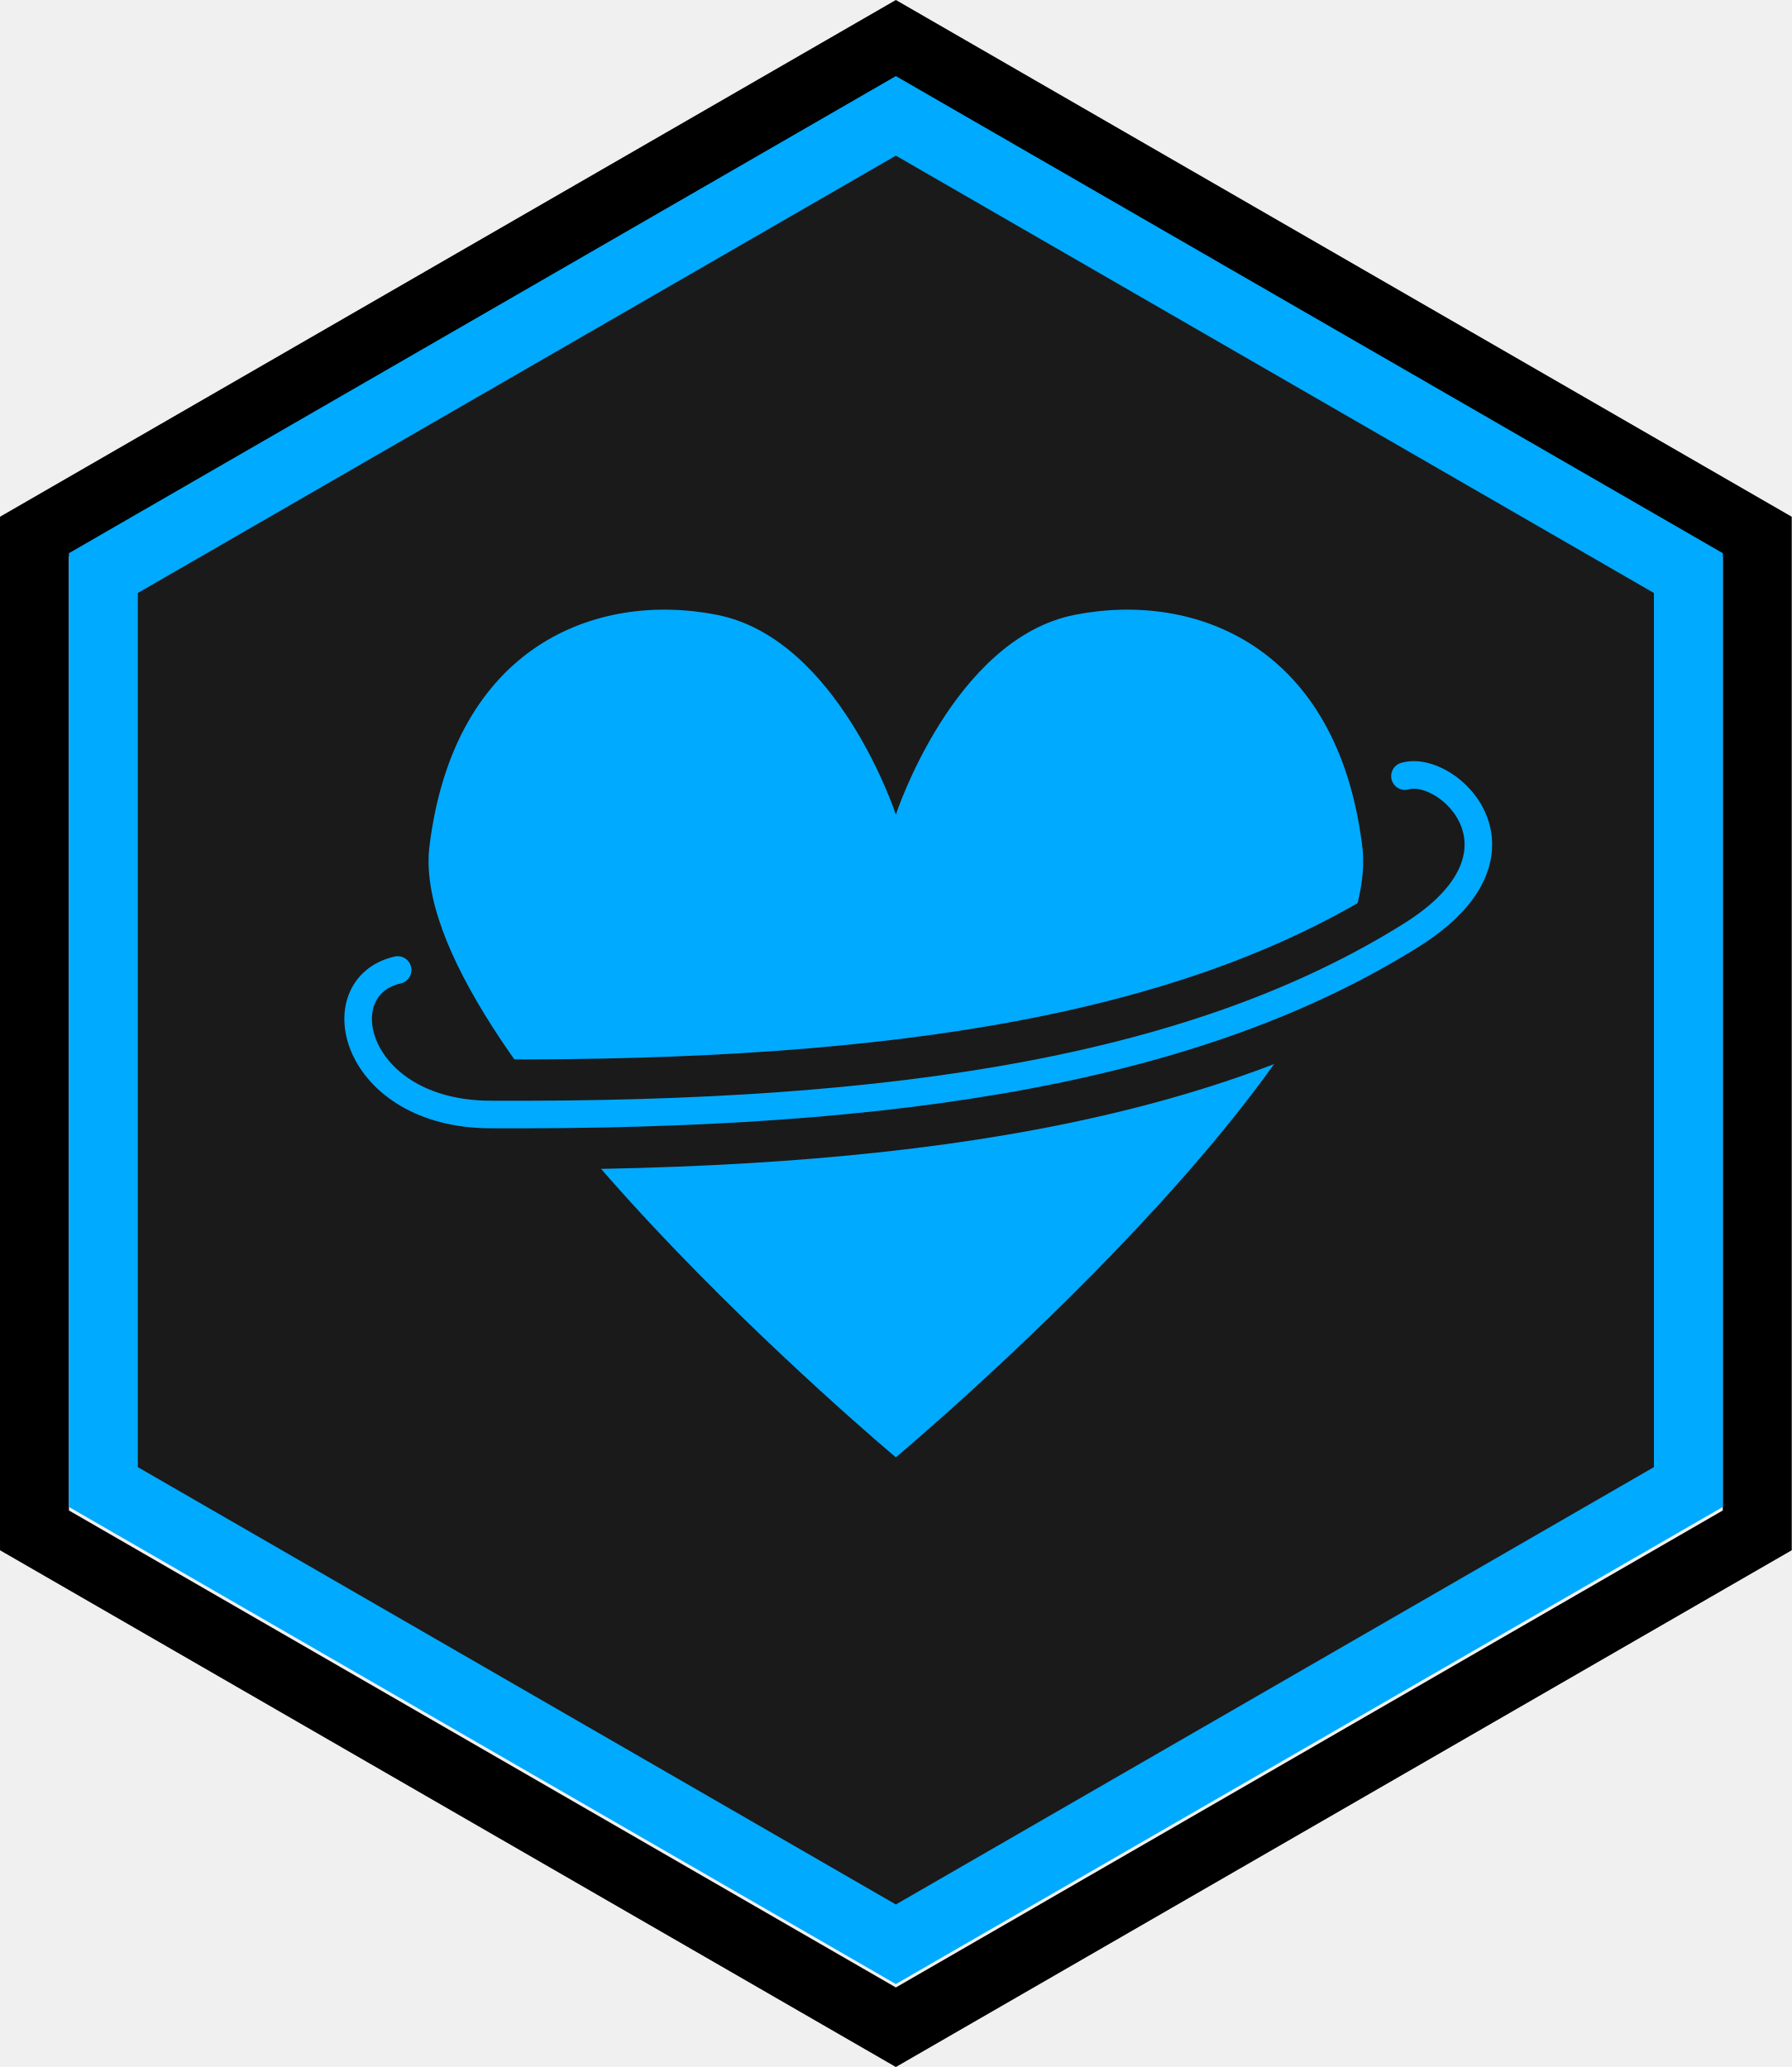
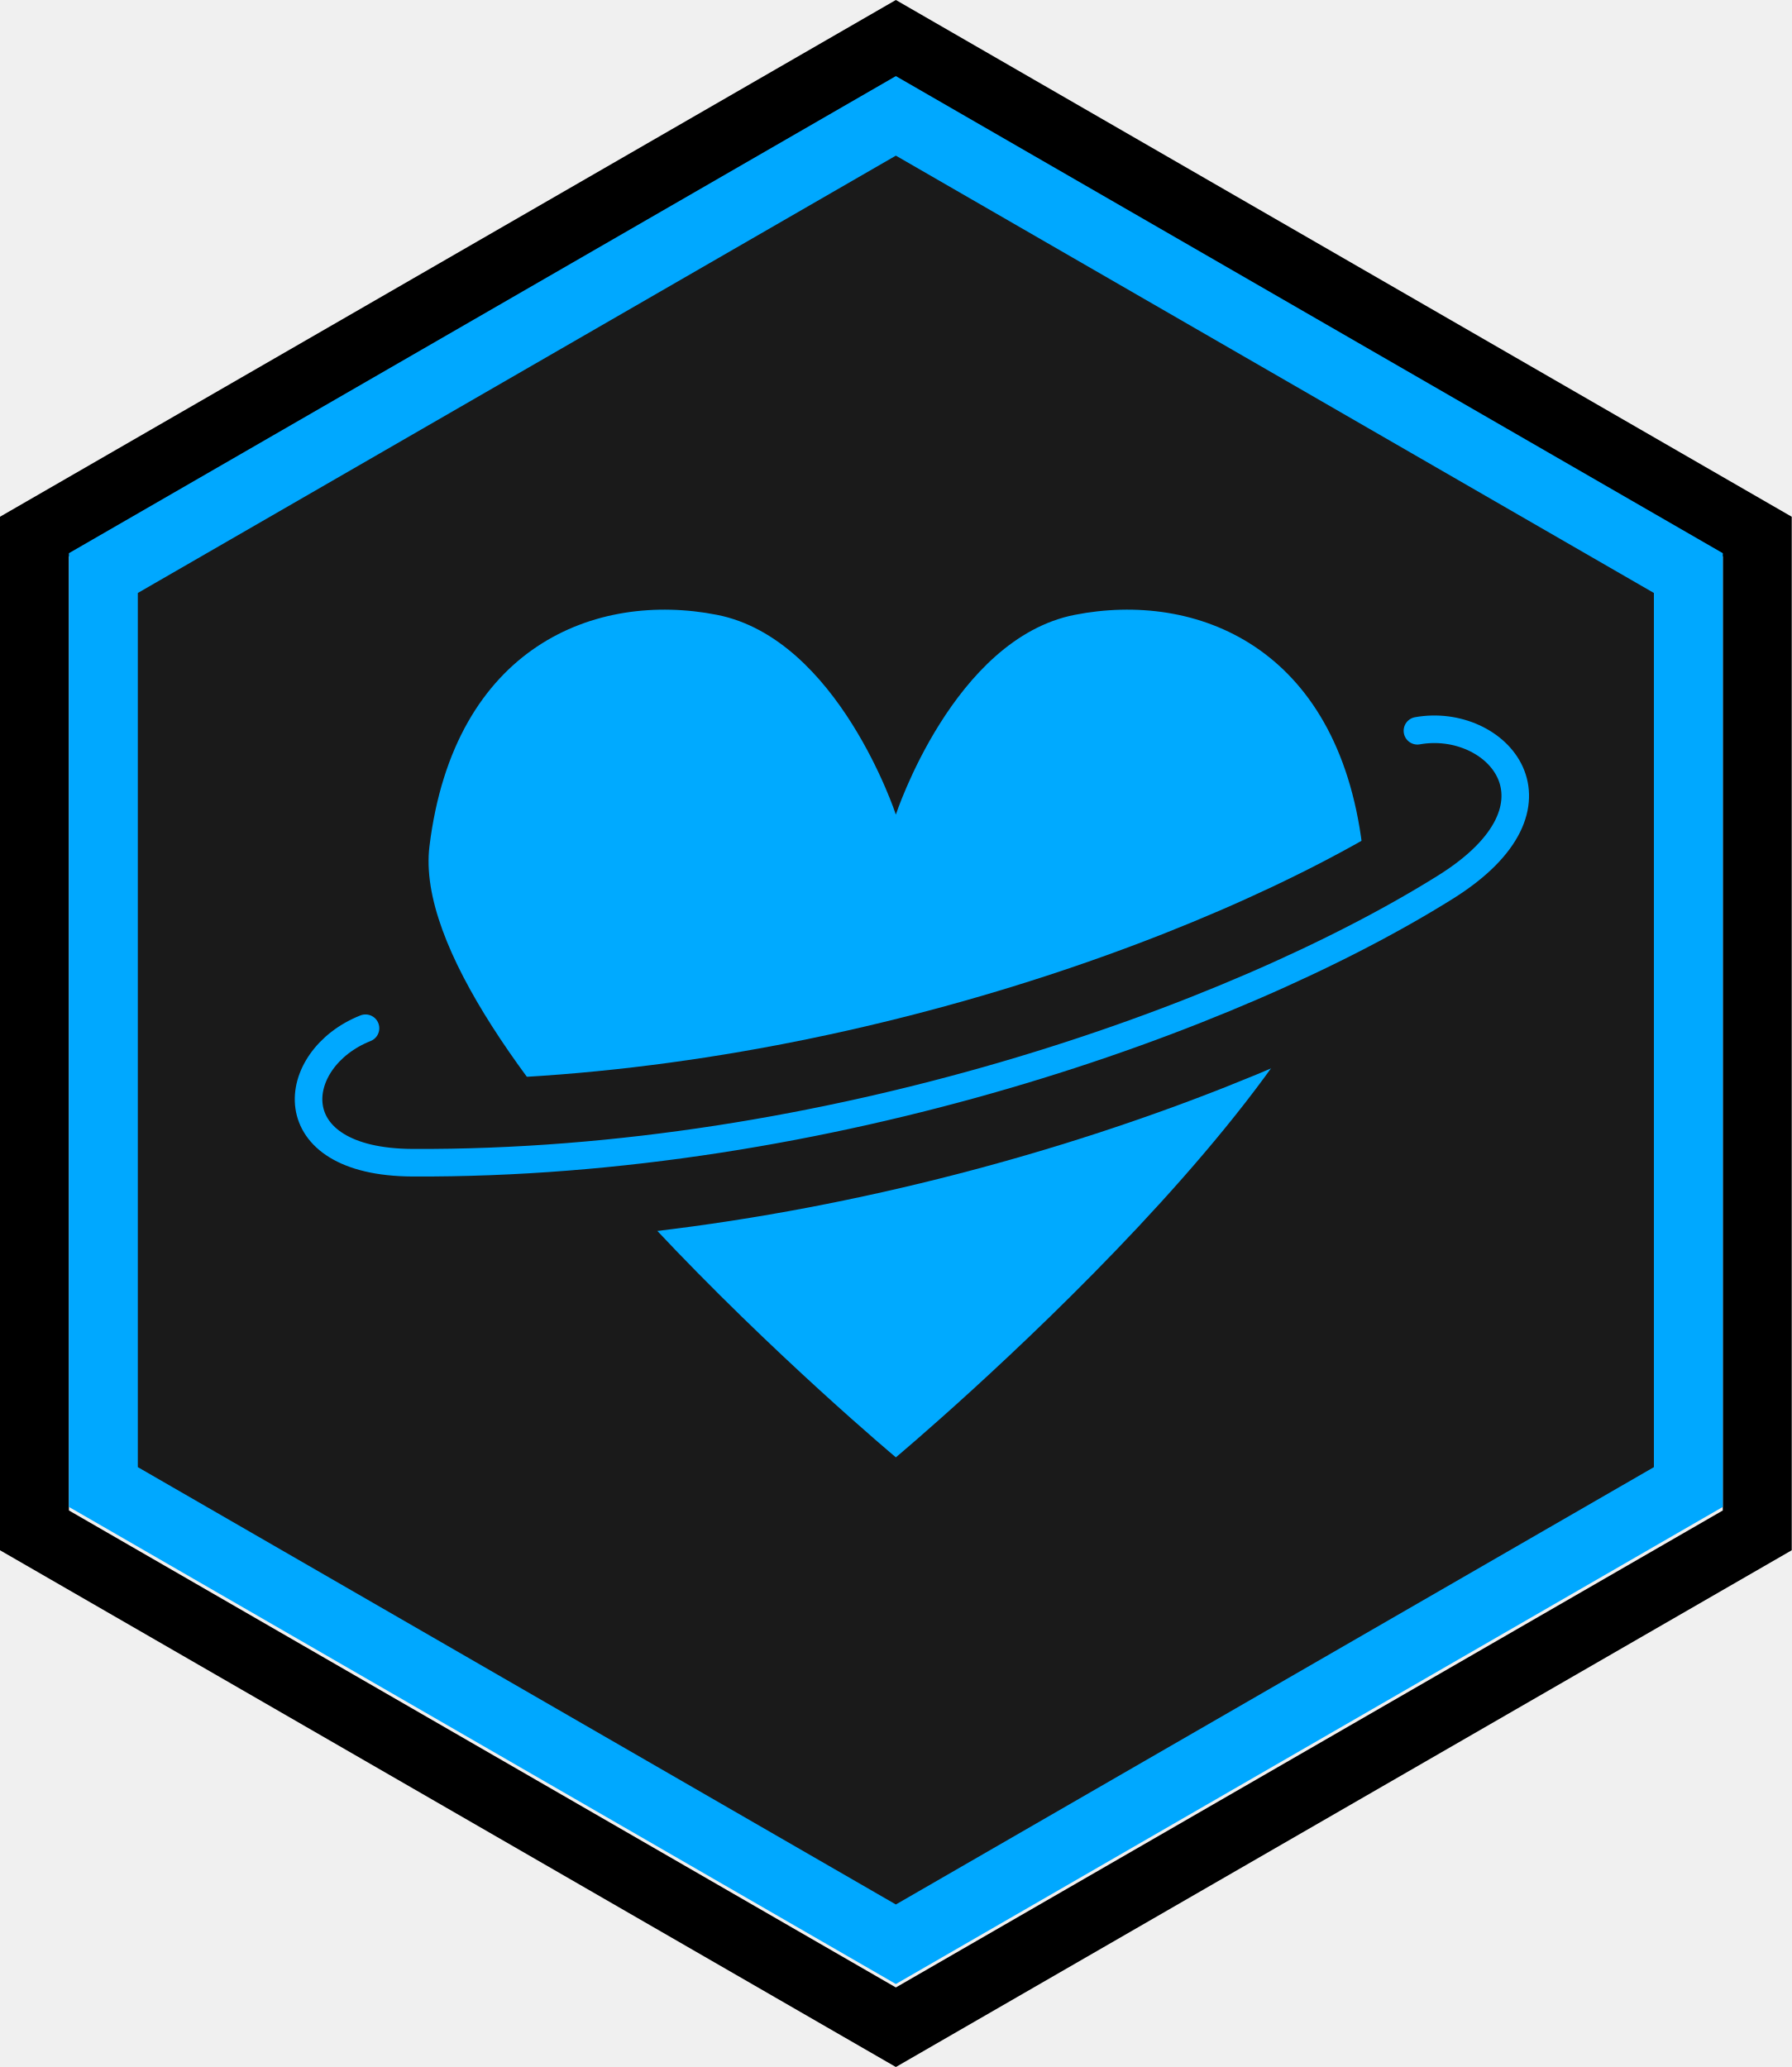
<svg xmlns="http://www.w3.org/2000/svg" xml:space="preserve" width="130" height="150">
  <defs>
    <mask id="a" maskUnits="userSpaceOnUse">
      <path d="M30.095 43.242h69.81v63.516h-69.81Z" style="fill:#fff;fill-opacity:1" />
-       <path d="M35.55 80.878c29.954.147 51.445-3.379 66.832-13.003" style="fill:none;stroke:#000;stroke-width:8;stroke-linecap:square;stroke-linejoin:miter;stroke-dasharray:none" />
+       <path d="M29.926 84.378c29.953.147 59.57-10.379 74.956-20.003" style="fill:none;stroke:#000;stroke-width:12;stroke-linecap:round;stroke-linejoin:round;stroke-dasharray:none" />
    </mask>
  </defs>
  <path fill="none" stroke="#ff3b57" d="M61.8 53.78 31 71.56.2 53.78V18.22L31 .44l30.8 17.78z" style="display:inline;mix-blend-mode:normal;fill:none;fill-opacity:1;stroke:#000;stroke-width:2.465;stroke-dasharray:none;stroke-dashoffset:0;stroke-opacity:1" transform="matrix(2.029196,0,0,2.027961,2.09495,1.993413)" />
-   <path d="M7.5 41.588v66.324l57.5 33.18 57.5-33.18V41.588L65 8.408z" style="display:inline;mix-blend-mode:normal;fill:#1a1a1a;stroke:#0af;stroke-width:5;stroke-dasharray:none;stroke-opacity:1" />
-   <path d="M28.852 70.391c-5.39 1.232-3.193 10.438 6.699 10.487 29.953.147 51.444-3.379 66.83-13.003 9.555-5.976 2.677-12.471-.444-11.553" style="fill:none;stroke:#0af;stroke-width:2;stroke-linecap:round;stroke-linejoin:round;stroke-dasharray:none;stroke-opacity:1" />
+   <path d="M7.5 41.588v66.324l57.5 33.18 57.5-33.18V41.588L65 8.408z" style="display:inline;mix-blend-mode:normal;fill:#1a1a1a;stroke:#00a8ff;stroke-width:5;stroke-dasharray:none;stroke-opacity:1" />
  <path d="M31.16 61.412c1.789-14.513 12.064-18.523 20.86-16.794C60.815 46.348 65 59.114 65 59.114s4.185-12.766 12.98-14.496S97.051 46.9 98.84 61.412 65 105.758 65 105.758 29.372 75.925 31.16 61.412" mask="url(#a)" style="fill:#0af;stroke:none;stroke-linecap:square;stroke-linejoin:round;fill-opacity:1" />
+   <path d="M26.52 74.617c-5.568 2.205-6.486 9.712 3.406 9.76 29.953.148 59.57-10.378 74.956-20.002 9.554-5.976 3.664-12.37-2.04-11.343" style="fill:none;stroke:#00a8ff;stroke-width:2;stroke-linecap:round;stroke-linejoin:round;stroke-dasharray:none;stroke-opacity:1" />
</svg>
